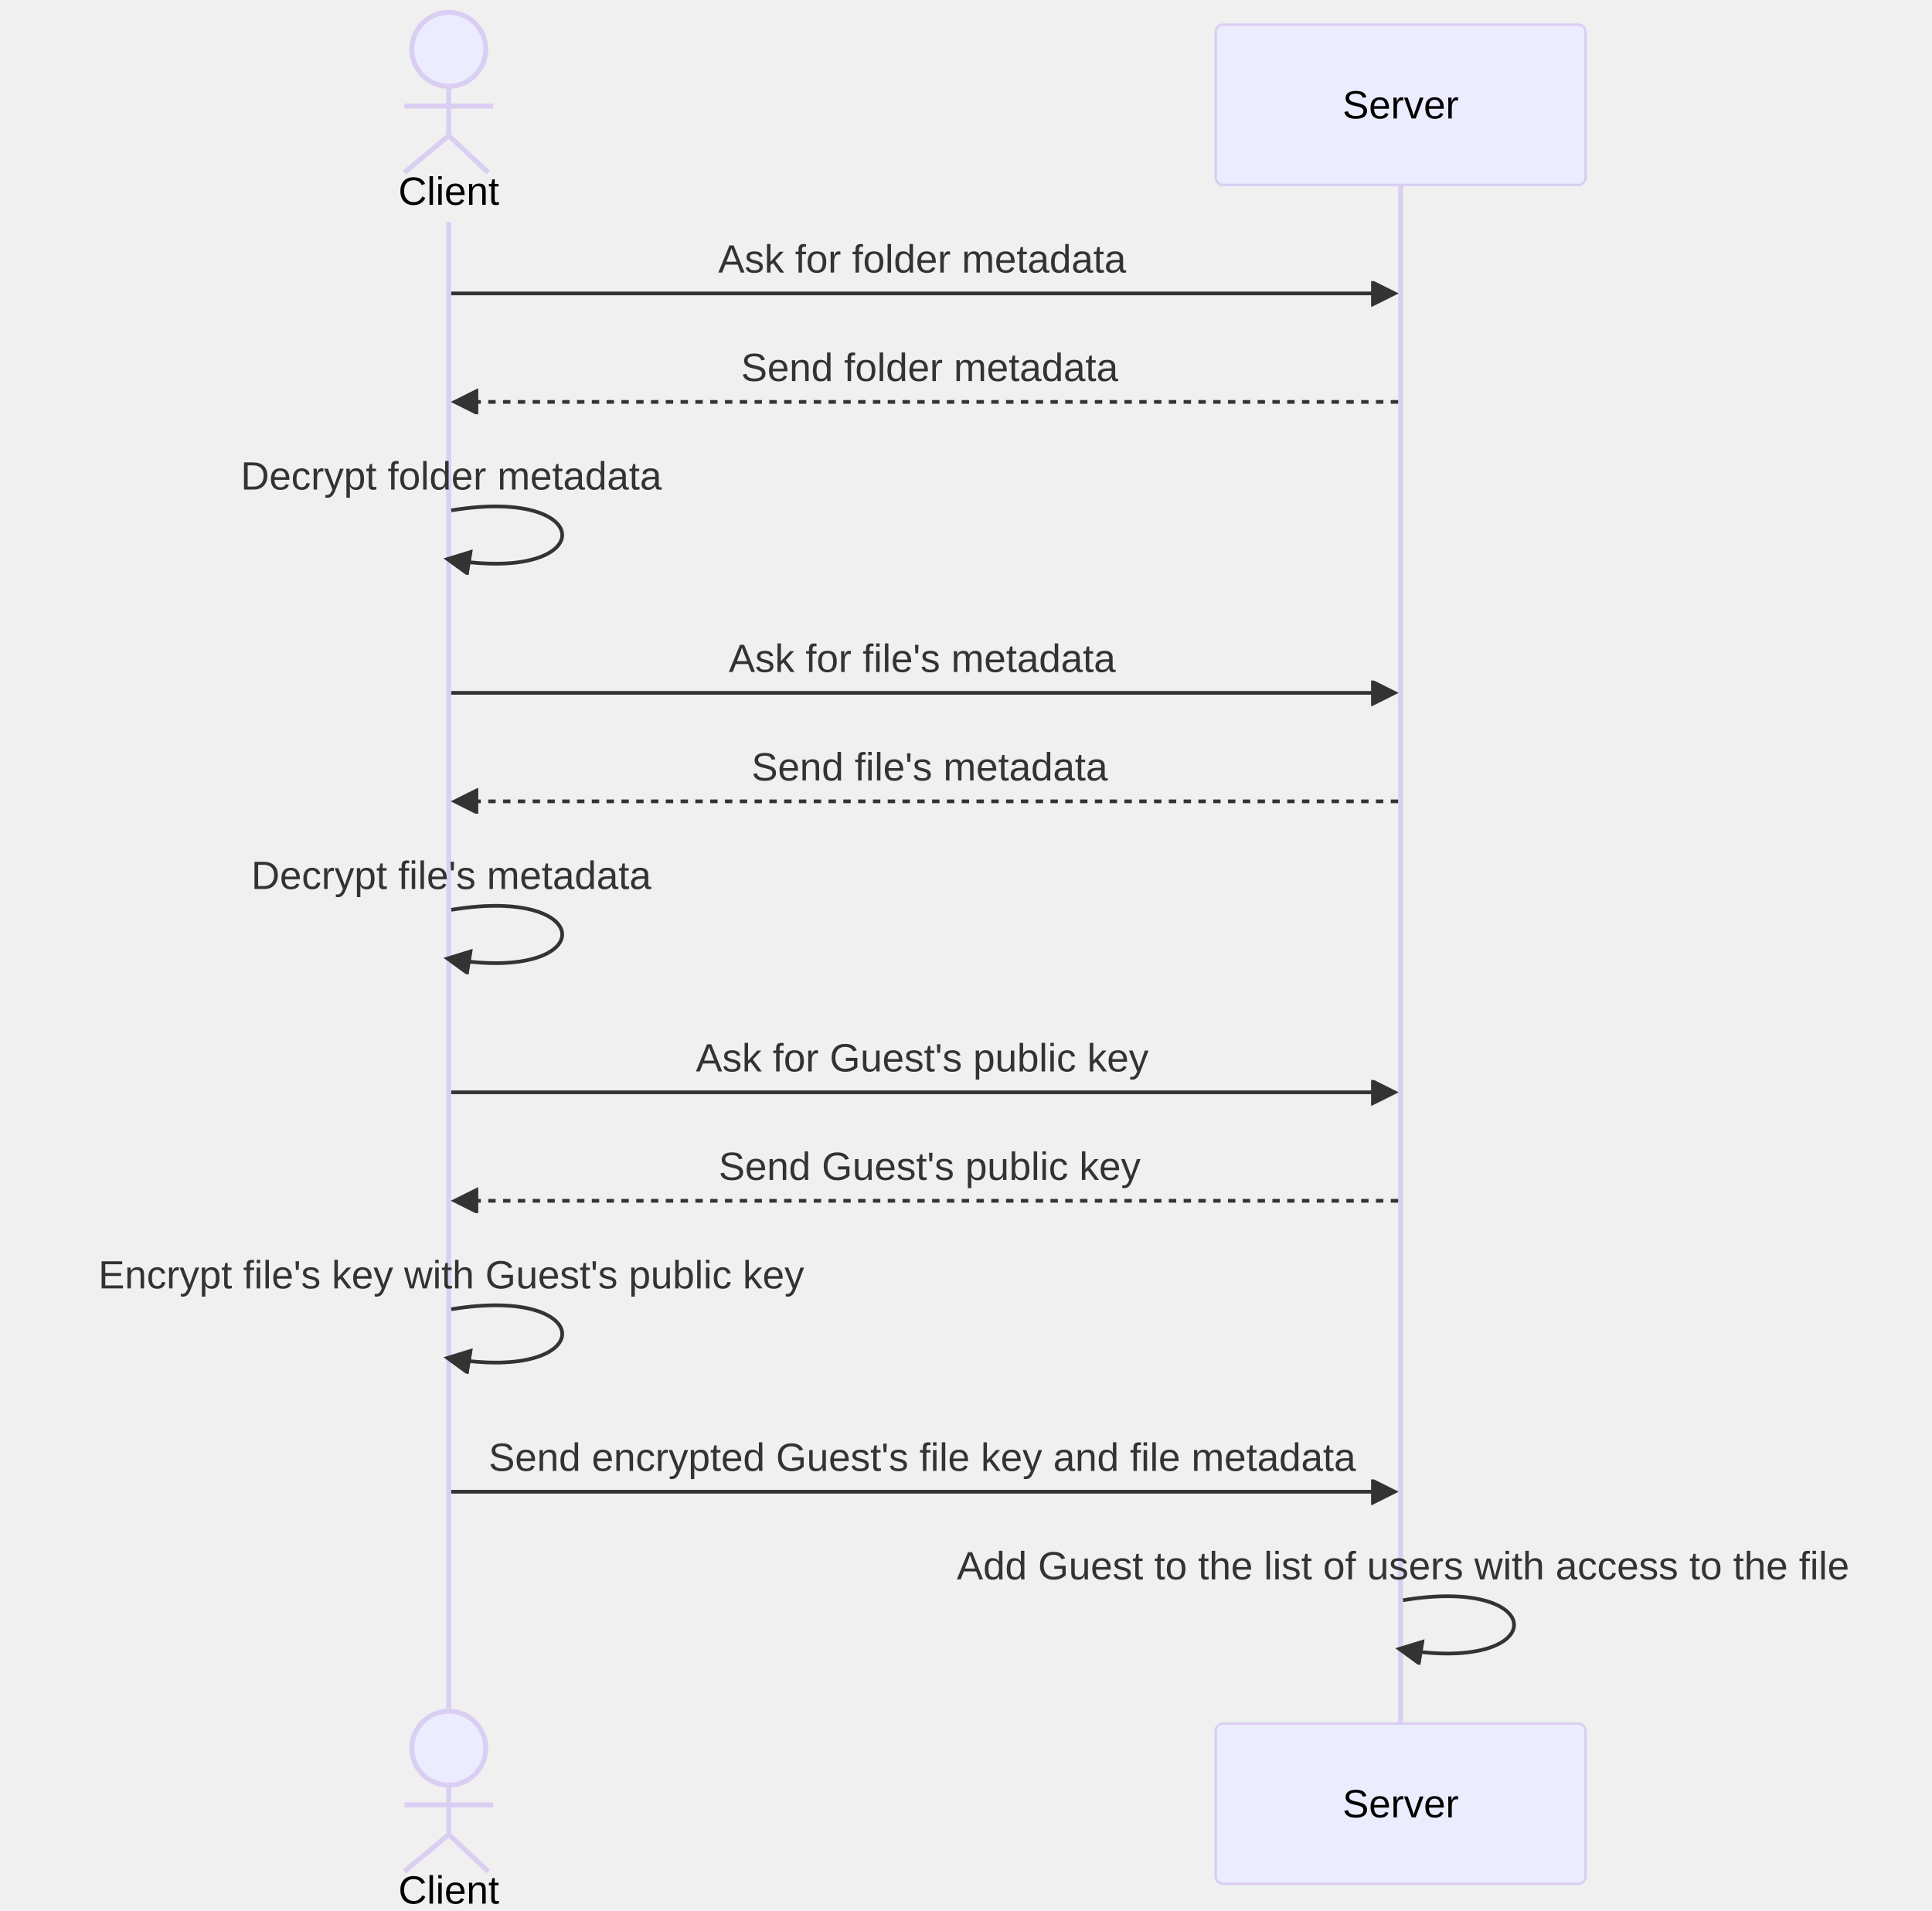
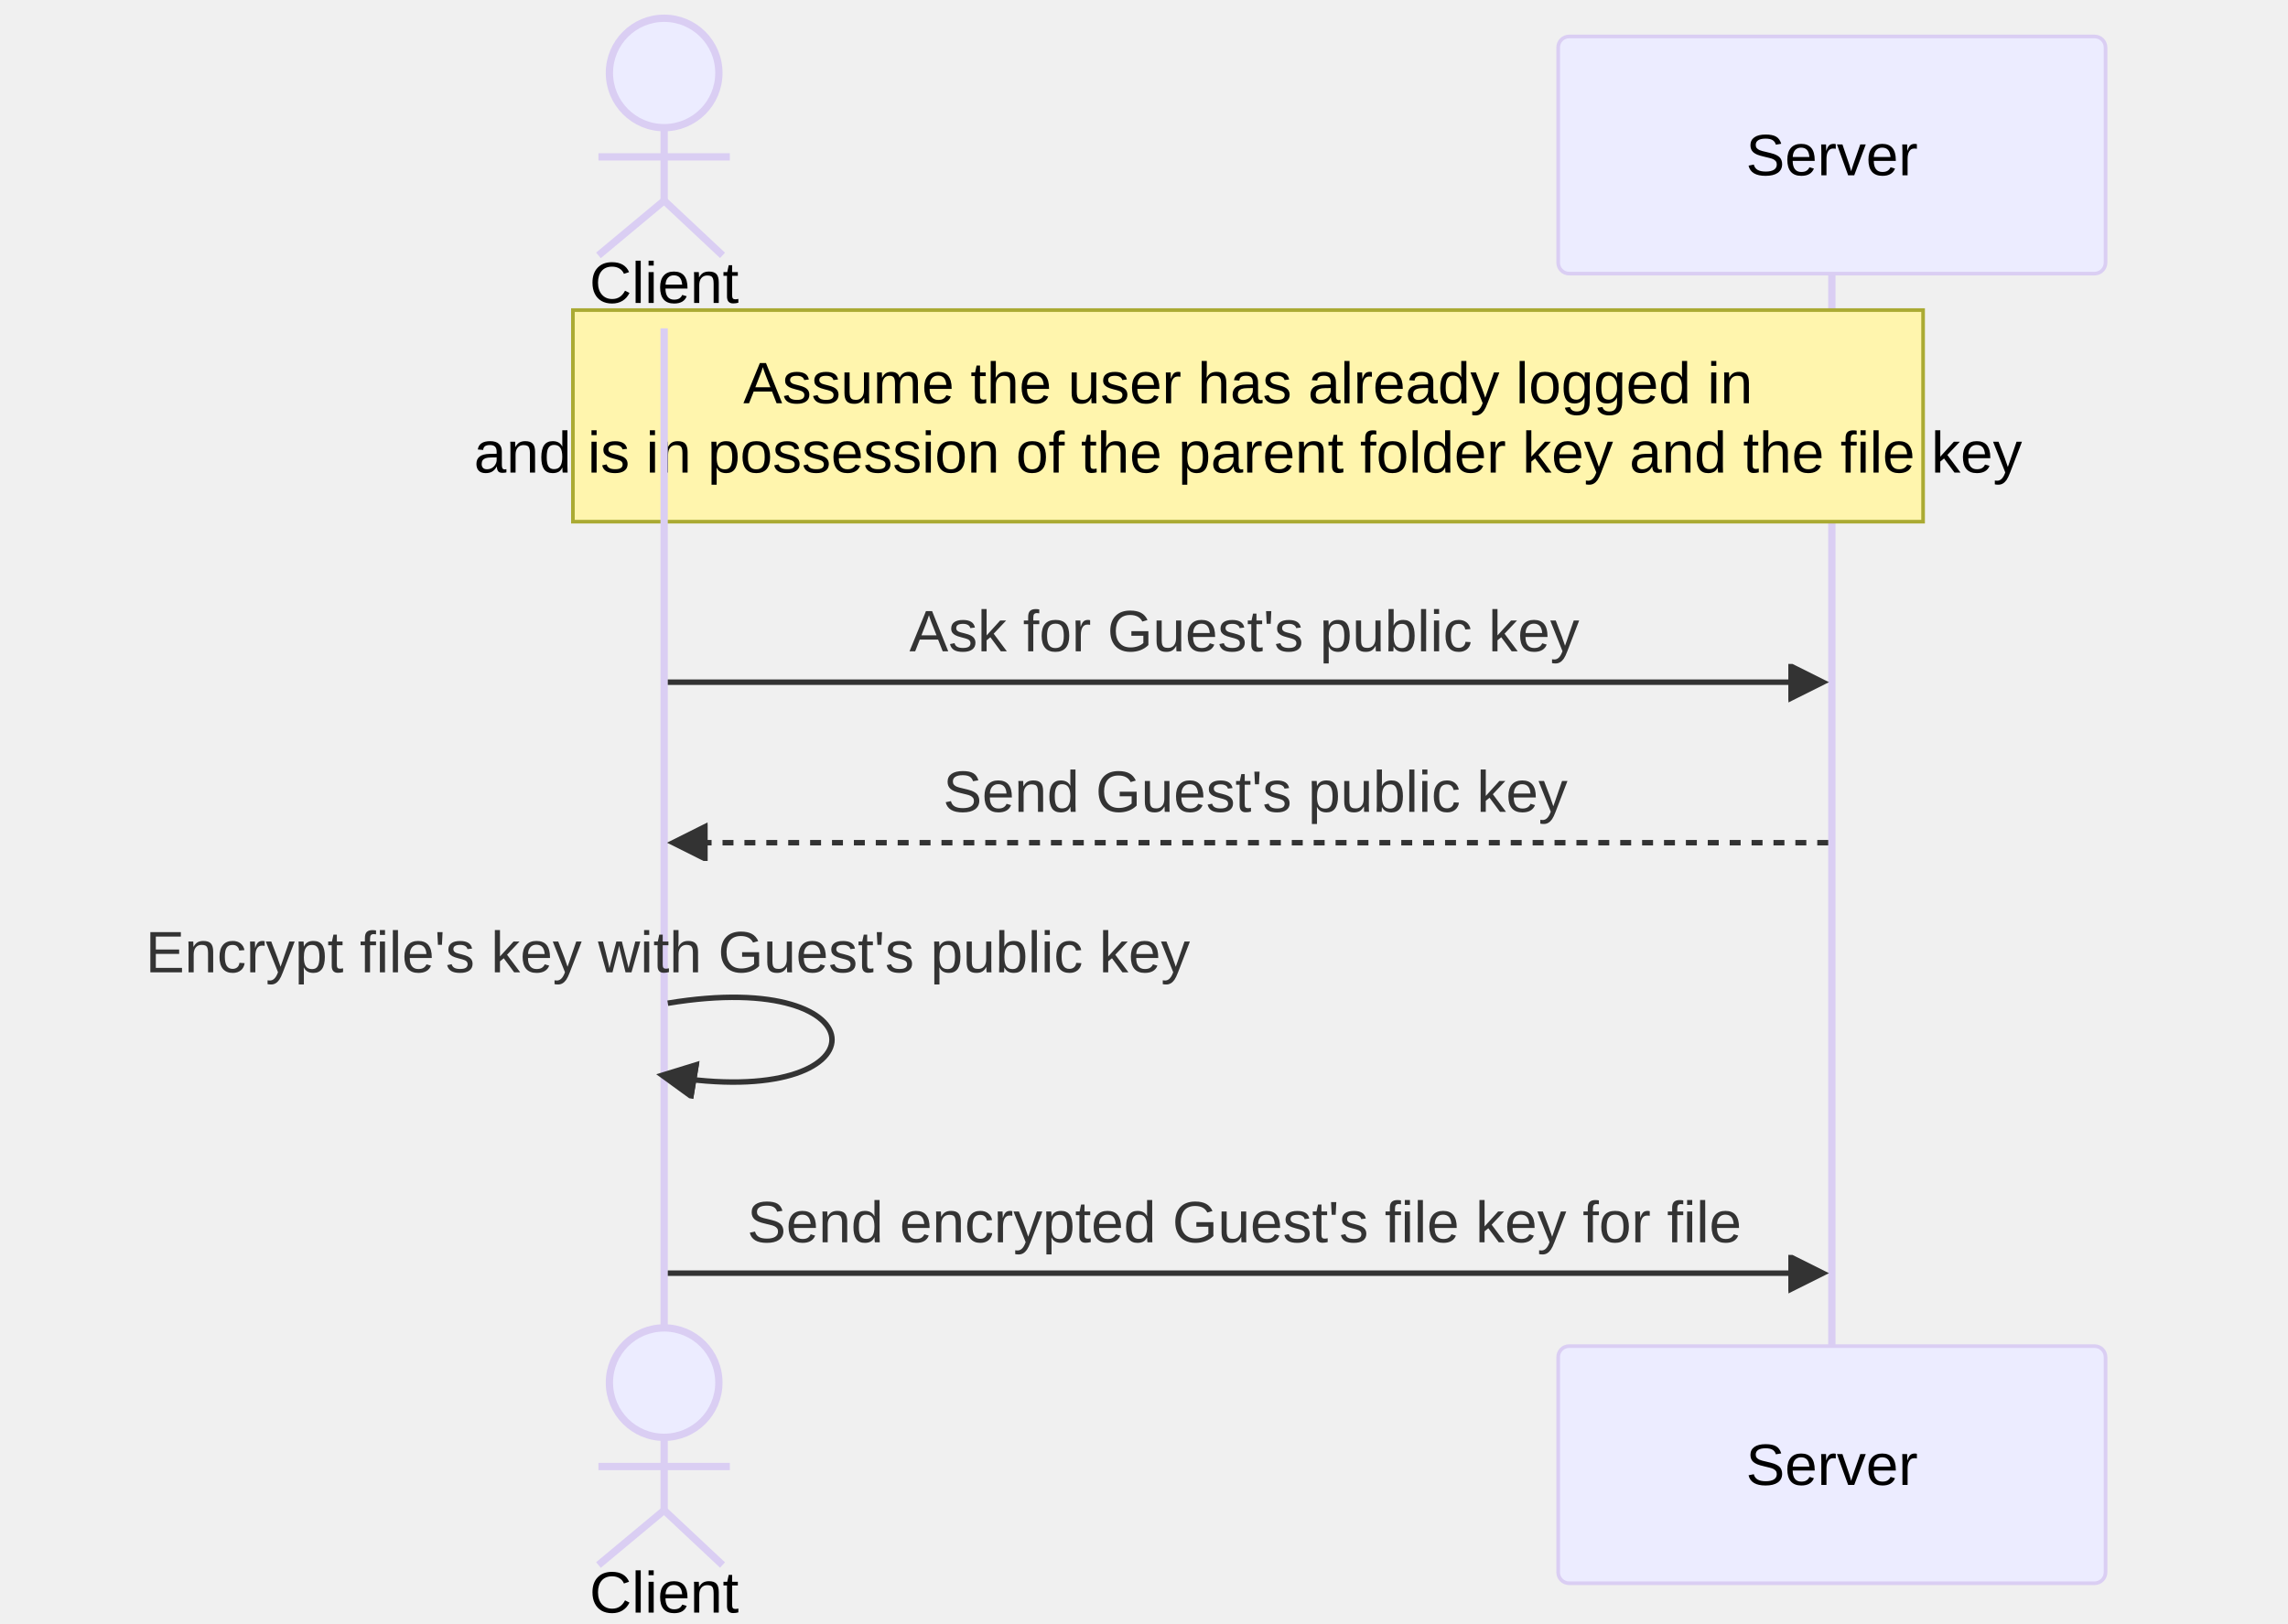
- <svg xmlns="http://www.w3.org/2000/svg" aria-roledescription="sequence" role="graphics-document document" viewBox="-107 -10 783.5 775" style="max-width: 783.5px; background-color: white;" width="100%" id="my-svg">
+ <svg xmlns="http://www.w3.org/2000/svg" aria-roledescription="sequence" role="graphics-document document" viewBox="-107 -10 627 445" style="max-width: 627px; background-color: white;" width="100%" id="my-svg">
  <g>
-     <rect class="actor" ry="3" rx="3" height="65" width="150" stroke="#666" fill="#eaeaea" y="689" x="386" />
-     <text style="text-anchor: middle; font-size: 16px; font-weight: 400;" class="actor" alignment-baseline="central" dominant-baseline="central" y="721.5" x="461">
-       <tspan dy="0" x="461">Server</tspan>
+     <rect class="actor" ry="3" rx="3" height="65" width="150" stroke="#666" fill="#eaeaea" y="359" x="320" />
+     <text style="text-anchor: middle; font-size: 16px; font-weight: 400;" class="actor" alignment-baseline="central" dominant-baseline="central" y="391.5" x="395">
+       <tspan dy="0" x="395">Server</tspan>
    </text>
  </g>
  <g>
-     <line stroke="#999" stroke-width="0.5px" class="200" y2="689" x2="461" y1="5" x1="461" id="actor1" />
+     <line stroke="#999" stroke-width="0.5px" class="200" y2="359" x2="395" y1="5" x1="395" id="actor1" />
    <g id="root-1">
-       <rect class="actor" ry="3" rx="3" height="65" width="150" stroke="#666" fill="#eaeaea" y="0" x="386" />
-       <text style="text-anchor: middle; font-size: 16px; font-weight: 400;" class="actor" alignment-baseline="central" dominant-baseline="central" y="32.5" x="461">
-         <tspan dy="0" x="461">Server</tspan>
+       <rect class="actor" ry="3" rx="3" height="65" width="150" stroke="#666" fill="#eaeaea" y="0" x="320" />
+       <text style="text-anchor: middle; font-size: 16px; font-weight: 400;" class="actor" alignment-baseline="central" dominant-baseline="central" y="32.5" x="395">
+         <tspan dy="0" x="395">Server</tspan>
      </text>
    </g>
  </g>
  <style>#my-svg{font-family:"trebuchet ms",verdana,arial,sans-serif;font-size:16px;fill:#333;}#my-svg .error-icon{fill:#552222;}#my-svg .error-text{fill:#552222;stroke:#552222;}#my-svg .edge-thickness-normal{stroke-width:2px;}#my-svg .edge-thickness-thick{stroke-width:3.5px;}#my-svg .edge-pattern-solid{stroke-dasharray:0;}#my-svg .edge-pattern-dashed{stroke-dasharray:3;}#my-svg .edge-pattern-dotted{stroke-dasharray:2;}#my-svg .marker{fill:#333333;stroke:#333333;}#my-svg .marker.cross{stroke:#333333;}#my-svg svg{font-family:"trebuchet ms",verdana,arial,sans-serif;font-size:16px;}#my-svg .actor{stroke:hsl(259.626, 59.777%, 87.902%);fill:#ECECFF;}#my-svg text.actor&gt;tspan{fill:black;stroke:none;}#my-svg .actor-line{stroke:grey;}#my-svg .messageLine0{stroke-width:1.5;stroke-dasharray:none;stroke:#333;}#my-svg .messageLine1{stroke-width:1.5;stroke-dasharray:2,2;stroke:#333;}#my-svg #arrowhead path{fill:#333;stroke:#333;}#my-svg .sequenceNumber{fill:white;}#my-svg #sequencenumber{fill:#333;}#my-svg #crosshead path{fill:#333;stroke:#333;}#my-svg .messageText{fill:#333;stroke:none;}#my-svg .labelBox{stroke:hsl(259.626, 59.777%, 87.902%);fill:#ECECFF;}#my-svg .labelText,#my-svg .labelText&gt;tspan{fill:black;stroke:none;}#my-svg .loopText,#my-svg .loopText&gt;tspan{fill:black;stroke:none;}#my-svg .loopLine{stroke-width:2px;stroke-dasharray:2,2;stroke:hsl(259.626, 59.777%, 87.902%);fill:hsl(259.626, 59.777%, 87.902%);}#my-svg .note{stroke:#aaaa33;fill:#fff5ad;}#my-svg .noteText,#my-svg .noteText&gt;tspan{fill:black;stroke:none;}#my-svg .activation0{fill:#f4f4f4;stroke:#666;}#my-svg .activation1{fill:#f4f4f4;stroke:#666;}#my-svg .activation2{fill:#f4f4f4;stroke:#666;}#my-svg .actorPopupMenu{position:absolute;}#my-svg .actorPopupMenuPanel{position:absolute;fill:#ECECFF;box-shadow:0px 8px 16px 0px rgba(0,0,0,0.2);filter:drop-shadow(3px 5px 2px rgb(0 0 0 / 0.4));}#my-svg .actor-man line{stroke:hsl(259.626, 59.777%, 87.902%);fill:#ECECFF;}#my-svg .actor-man circle,#my-svg line{stroke:hsl(259.626, 59.777%, 87.902%);fill:#ECECFF;stroke-width:2px;}#my-svg :root{--mermaid-font-family:"trebuchet ms",verdana,arial,sans-serif;}</style>
  <g />
  <defs>
    <symbol height="24" width="24" id="computer">
      <path d="M2 2v13h20v-13h-20zm18 11h-16v-9h16v9zm-10.228 6l.466-1h3.524l.467 1h-4.457zm14.228 3h-24l2-6h2.104l-1.33 4h18.45l-1.297-4h2.073l2 6zm-5-10h-14v-7h14v7z" transform="scale(.5)" />
    </symbol>
  </defs>
  <defs>
    <symbol clip-rule="evenodd" fill-rule="evenodd" id="database">
      <path d="M12.258.001l.256.004.255.005.253.008.251.01.249.012.247.015.246.016.242.019.241.02.239.023.236.024.233.027.231.028.229.031.225.032.223.034.22.036.217.038.214.04.211.041.208.043.205.045.201.046.198.048.194.05.191.051.187.053.183.054.18.056.175.057.172.059.168.06.163.061.16.063.155.064.15.066.074.033.073.033.071.034.07.034.069.035.068.035.067.035.066.035.064.036.064.036.062.036.06.036.06.037.058.037.058.037.055.038.055.038.053.038.052.038.051.039.05.039.048.039.047.039.045.04.044.04.043.04.041.04.04.041.039.041.037.041.036.041.034.041.033.042.032.042.03.042.029.042.027.042.026.043.024.043.023.043.021.043.02.043.018.044.017.043.015.044.013.044.012.044.011.045.009.044.007.045.006.045.004.045.002.045.001.045v17l-.001.045-.002.045-.004.045-.006.045-.007.045-.009.044-.011.045-.012.044-.013.044-.015.044-.017.043-.018.044-.02.043-.021.043-.023.043-.024.043-.026.043-.027.042-.029.042-.03.042-.032.042-.033.042-.034.041-.036.041-.037.041-.039.041-.04.041-.041.04-.043.04-.044.04-.045.04-.047.039-.048.039-.05.039-.051.039-.052.038-.053.038-.055.038-.055.038-.058.037-.058.037-.06.037-.06.036-.062.036-.064.036-.064.036-.066.035-.067.035-.068.035-.069.035-.07.034-.071.034-.073.033-.074.033-.15.066-.155.064-.16.063-.163.061-.168.06-.172.059-.175.057-.18.056-.183.054-.187.053-.191.051-.194.05-.198.048-.201.046-.205.045-.208.043-.211.041-.214.04-.217.038-.22.036-.223.034-.225.032-.229.031-.231.028-.233.027-.236.024-.239.023-.241.02-.242.019-.246.016-.247.015-.249.012-.251.01-.253.008-.255.005-.256.004-.258.001-.258-.001-.256-.004-.255-.005-.253-.008-.251-.01-.249-.012-.247-.015-.245-.016-.243-.019-.241-.02-.238-.023-.236-.024-.234-.027-.231-.028-.228-.031-.226-.032-.223-.034-.22-.036-.217-.038-.214-.04-.211-.041-.208-.043-.204-.045-.201-.046-.198-.048-.195-.05-.19-.051-.187-.053-.184-.054-.179-.056-.176-.057-.172-.059-.167-.06-.164-.061-.159-.063-.155-.064-.151-.066-.074-.033-.072-.033-.072-.034-.07-.034-.069-.035-.068-.035-.067-.035-.066-.035-.064-.036-.063-.036-.062-.036-.061-.036-.06-.037-.058-.037-.057-.037-.056-.038-.055-.038-.053-.038-.052-.038-.051-.039-.049-.039-.049-.039-.046-.039-.046-.04-.044-.04-.043-.04-.041-.04-.04-.041-.039-.041-.037-.041-.036-.041-.034-.041-.033-.042-.032-.042-.03-.042-.029-.042-.027-.042-.026-.043-.024-.043-.023-.043-.021-.043-.02-.043-.018-.044-.017-.043-.015-.044-.013-.044-.012-.044-.011-.045-.009-.044-.007-.045-.006-.045-.004-.045-.002-.045-.001-.045v-17l.001-.045.002-.045.004-.045.006-.045.007-.045.009-.044.011-.045.012-.044.013-.044.015-.044.017-.043.018-.044.02-.043.021-.043.023-.043.024-.043.026-.043.027-.042.029-.042.03-.042.032-.042.033-.042.034-.041.036-.041.037-.041.039-.041.04-.041.041-.04.043-.04.044-.04.046-.04.046-.039.049-.039.049-.039.051-.039.052-.038.053-.038.055-.038.056-.038.057-.037.058-.037.06-.037.061-.036.062-.036.063-.036.064-.036.066-.035.067-.035.068-.035.069-.035.07-.034.072-.034.072-.033.074-.033.151-.066.155-.064.159-.063.164-.061.167-.06.172-.059.176-.057.179-.056.184-.054.187-.053.19-.051.195-.05.198-.048.201-.046.204-.045.208-.043.211-.041.214-.04.217-.038.22-.036.223-.034.226-.032.228-.031.231-.028.234-.027.236-.024.238-.023.241-.02.243-.019.245-.016.247-.015.249-.012.251-.01.253-.008.255-.005.256-.004.258-.001.258.001zm-9.258 20.499v.01l.001.021.003.021.004.022.005.021.006.022.007.022.009.023.01.022.011.023.012.023.013.023.015.023.016.024.017.023.018.024.019.024.021.024.022.025.023.024.024.025.052.049.056.05.061.051.066.051.07.051.075.051.079.052.084.052.088.052.092.052.097.052.102.051.105.052.11.052.114.051.119.051.123.051.127.05.131.05.135.05.139.048.144.049.147.047.152.047.155.047.16.045.163.045.167.043.171.043.176.041.178.041.183.039.187.039.19.037.194.035.197.035.202.033.204.031.209.03.212.029.216.027.219.025.222.024.226.021.23.02.233.018.236.016.24.015.243.012.246.01.249.008.253.005.256.004.259.001.26-.001.257-.004.254-.005.25-.008.247-.011.244-.012.241-.014.237-.016.233-.018.231-.021.226-.021.224-.024.22-.026.216-.027.212-.028.21-.031.205-.031.202-.034.198-.034.194-.036.191-.037.187-.039.183-.04.179-.04.175-.042.172-.043.168-.044.163-.045.16-.046.155-.046.152-.047.148-.048.143-.049.139-.049.136-.05.131-.05.126-.05.123-.051.118-.052.114-.051.11-.052.106-.052.101-.052.096-.052.092-.052.088-.053.083-.051.079-.052.074-.052.07-.051.065-.051.06-.051.056-.05.051-.05.023-.024.023-.025.021-.024.02-.024.019-.024.018-.024.017-.024.015-.023.014-.024.013-.023.012-.023.01-.023.01-.022.008-.022.006-.022.006-.022.004-.022.004-.021.001-.021.001-.021v-4.127l-.077.055-.08.053-.083.054-.085.053-.087.052-.09.052-.093.051-.095.05-.097.05-.1.049-.102.049-.105.048-.106.047-.109.047-.111.046-.114.045-.115.045-.118.044-.12.043-.122.042-.124.042-.126.041-.128.04-.13.04-.132.038-.134.038-.135.037-.138.037-.139.035-.142.035-.143.034-.144.033-.147.032-.148.031-.15.03-.151.03-.153.029-.154.027-.156.027-.158.026-.159.025-.161.024-.162.023-.163.022-.165.021-.166.02-.167.019-.169.018-.169.017-.171.016-.173.015-.173.014-.175.013-.175.012-.177.011-.178.01-.179.008-.179.008-.181.006-.182.005-.182.004-.184.003-.184.002h-.37l-.184-.002-.184-.003-.182-.004-.182-.005-.181-.006-.179-.008-.179-.008-.178-.01-.176-.011-.176-.012-.175-.013-.173-.014-.172-.015-.171-.016-.17-.017-.169-.018-.167-.019-.166-.02-.165-.021-.163-.022-.162-.023-.161-.024-.159-.025-.157-.026-.156-.027-.155-.027-.153-.029-.151-.03-.15-.03-.148-.031-.146-.032-.145-.033-.143-.034-.141-.035-.14-.035-.137-.037-.136-.037-.134-.038-.132-.038-.13-.04-.128-.04-.126-.041-.124-.042-.122-.042-.12-.044-.117-.043-.116-.045-.113-.045-.112-.046-.109-.047-.106-.047-.105-.048-.102-.049-.1-.049-.097-.05-.095-.05-.093-.052-.09-.051-.087-.052-.085-.053-.083-.054-.08-.054-.077-.054v4.127zm0-5.654v.011l.001.021.003.021.004.021.005.022.006.022.007.022.009.022.01.022.011.023.012.023.013.023.015.024.016.023.017.024.018.024.019.024.021.024.022.024.023.025.024.024.052.05.056.05.061.05.066.051.07.051.075.052.079.051.084.052.088.052.092.052.097.052.102.052.105.052.11.051.114.051.119.052.123.05.127.051.131.05.135.049.139.049.144.048.147.048.152.047.155.046.16.045.163.045.167.044.171.042.176.042.178.04.183.04.187.038.19.037.194.036.197.034.202.033.204.032.209.03.212.028.216.027.219.025.222.024.226.022.23.02.233.018.236.016.24.014.243.012.246.01.249.008.253.006.256.003.259.001.26-.001.257-.003.254-.006.25-.008.247-.01.244-.012.241-.015.237-.016.233-.018.231-.02.226-.022.224-.024.22-.025.216-.027.212-.029.21-.03.205-.032.202-.033.198-.035.194-.036.191-.037.187-.039.183-.039.179-.041.175-.042.172-.043.168-.044.163-.045.16-.045.155-.047.152-.047.148-.048.143-.048.139-.05.136-.049.131-.05.126-.051.123-.051.118-.051.114-.052.11-.052.106-.052.101-.052.096-.052.092-.052.088-.052.083-.052.079-.052.074-.051.07-.052.065-.051.06-.05.056-.051.051-.049.023-.025.023-.024.021-.025.02-.024.019-.024.018-.024.017-.024.015-.023.014-.023.013-.024.012-.022.01-.023.01-.023.008-.022.006-.022.006-.022.004-.021.004-.022.001-.021.001-.021v-4.139l-.077.054-.08.054-.083.054-.085.052-.087.053-.09.051-.093.051-.095.051-.097.05-.1.049-.102.049-.105.048-.106.047-.109.047-.111.046-.114.045-.115.044-.118.044-.12.044-.122.042-.124.042-.126.041-.128.04-.13.039-.132.039-.134.038-.135.037-.138.036-.139.036-.142.035-.143.033-.144.033-.147.033-.148.031-.15.03-.151.03-.153.028-.154.028-.156.027-.158.026-.159.025-.161.024-.162.023-.163.022-.165.021-.166.02-.167.019-.169.018-.169.017-.171.016-.173.015-.173.014-.175.013-.175.012-.177.011-.178.009-.179.009-.179.007-.181.007-.182.005-.182.004-.184.003-.184.002h-.37l-.184-.002-.184-.003-.182-.004-.182-.005-.181-.007-.179-.007-.179-.009-.178-.009-.176-.011-.176-.012-.175-.013-.173-.014-.172-.015-.171-.016-.17-.017-.169-.018-.167-.019-.166-.02-.165-.021-.163-.022-.162-.023-.161-.024-.159-.025-.157-.026-.156-.027-.155-.028-.153-.028-.151-.03-.15-.03-.148-.031-.146-.033-.145-.033-.143-.033-.141-.035-.14-.036-.137-.036-.136-.037-.134-.038-.132-.039-.13-.039-.128-.04-.126-.041-.124-.042-.122-.043-.12-.043-.117-.044-.116-.044-.113-.046-.112-.046-.109-.046-.106-.047-.105-.048-.102-.049-.1-.049-.097-.05-.095-.051-.093-.051-.09-.051-.087-.053-.085-.052-.083-.054-.08-.054-.077-.054v4.139zm0-5.666v.011l.001.02.003.022.004.021.005.022.006.021.007.022.009.023.01.022.011.023.012.023.013.023.015.023.016.024.017.024.018.023.019.024.021.025.022.024.023.024.024.025.052.05.056.05.061.05.066.051.07.051.075.052.079.051.084.052.088.052.092.052.097.052.102.052.105.051.11.052.114.051.119.051.123.051.127.05.131.05.135.05.139.049.144.048.147.048.152.047.155.046.16.045.163.045.167.043.171.043.176.042.178.04.183.04.187.038.19.037.194.036.197.034.202.033.204.032.209.03.212.028.216.027.219.025.222.024.226.021.23.02.233.018.236.017.24.014.243.012.246.01.249.008.253.006.256.003.259.001.26-.001.257-.003.254-.006.25-.008.247-.01.244-.013.241-.014.237-.016.233-.018.231-.02.226-.022.224-.024.22-.025.216-.027.212-.029.21-.03.205-.032.202-.033.198-.035.194-.036.191-.037.187-.039.183-.039.179-.041.175-.042.172-.043.168-.044.163-.045.16-.045.155-.047.152-.047.148-.048.143-.049.139-.049.136-.049.131-.051.126-.05.123-.051.118-.052.114-.051.11-.052.106-.052.101-.052.096-.052.092-.052.088-.052.083-.052.079-.052.074-.052.07-.051.065-.051.06-.051.056-.05.051-.049.023-.025.023-.025.021-.024.02-.024.019-.024.018-.024.017-.024.015-.023.014-.024.013-.023.012-.023.01-.022.01-.023.008-.022.006-.022.006-.022.004-.022.004-.021.001-.021.001-.021v-4.153l-.077.054-.08.054-.083.053-.085.053-.087.053-.09.051-.093.051-.095.051-.097.05-.1.049-.102.048-.105.048-.106.048-.109.046-.111.046-.114.046-.115.044-.118.044-.12.043-.122.043-.124.042-.126.041-.128.04-.13.039-.132.039-.134.038-.135.037-.138.036-.139.036-.142.034-.143.034-.144.033-.147.032-.148.032-.15.03-.151.03-.153.028-.154.028-.156.027-.158.026-.159.024-.161.024-.162.023-.163.023-.165.021-.166.02-.167.019-.169.018-.169.017-.171.016-.173.015-.173.014-.175.013-.175.012-.177.01-.178.01-.179.009-.179.007-.181.006-.182.006-.182.004-.184.003-.184.001-.185.001-.185-.001-.184-.001-.184-.003-.182-.004-.182-.006-.181-.006-.179-.007-.179-.009-.178-.01-.176-.01-.176-.012-.175-.013-.173-.014-.172-.015-.171-.016-.17-.017-.169-.018-.167-.019-.166-.02-.165-.021-.163-.023-.162-.023-.161-.024-.159-.024-.157-.026-.156-.027-.155-.028-.153-.028-.151-.03-.15-.03-.148-.032-.146-.032-.145-.033-.143-.034-.141-.034-.14-.036-.137-.036-.136-.037-.134-.038-.132-.039-.13-.039-.128-.041-.126-.041-.124-.041-.122-.043-.12-.043-.117-.044-.116-.044-.113-.046-.112-.046-.109-.046-.106-.048-.105-.048-.102-.048-.1-.05-.097-.049-.095-.051-.093-.051-.09-.052-.087-.052-.085-.053-.083-.053-.08-.054-.077-.054v4.153zm8.74-8.179l-.257.004-.254.005-.25.008-.247.011-.244.012-.241.014-.237.016-.233.018-.231.021-.226.022-.224.023-.22.026-.216.027-.212.028-.21.031-.205.032-.202.033-.198.034-.194.036-.191.038-.187.038-.183.04-.179.041-.175.042-.172.043-.168.043-.163.045-.16.046-.155.046-.152.048-.148.048-.143.048-.139.049-.136.05-.131.05-.126.051-.123.051-.118.051-.114.052-.11.052-.106.052-.101.052-.096.052-.092.052-.088.052-.083.052-.079.052-.074.051-.07.052-.065.051-.06.05-.056.05-.051.05-.023.025-.023.024-.021.024-.02.025-.019.024-.018.024-.017.023-.015.024-.014.023-.013.023-.012.023-.01.023-.01.022-.008.022-.006.023-.006.021-.004.022-.004.021-.001.021-.001.021.001.021.001.021.004.021.004.022.006.021.006.023.008.022.01.022.01.023.012.023.013.023.014.023.015.024.017.023.018.024.019.024.02.025.021.024.023.024.023.025.051.05.056.05.06.05.065.051.07.052.074.051.079.052.083.052.088.052.092.052.096.052.101.052.106.052.11.052.114.052.118.051.123.051.126.051.131.05.136.05.139.049.143.048.148.048.152.048.155.046.16.046.163.045.168.043.172.043.175.042.179.041.183.04.187.038.191.038.194.036.198.034.202.033.205.032.21.031.212.028.216.027.22.026.224.023.226.022.231.021.233.018.237.016.241.014.244.012.247.011.25.008.254.005.257.004.26.001.26-.001.257-.004.254-.005.25-.008.247-.011.244-.012.241-.014.237-.016.233-.018.231-.021.226-.022.224-.023.22-.026.216-.027.212-.028.21-.031.205-.032.202-.033.198-.034.194-.036.191-.038.187-.038.183-.04.179-.041.175-.042.172-.043.168-.043.163-.045.16-.046.155-.046.152-.048.148-.048.143-.048.139-.049.136-.05.131-.05.126-.051.123-.051.118-.051.114-.052.11-.052.106-.052.101-.052.096-.052.092-.052.088-.052.083-.052.079-.052.074-.051.07-.052.065-.051.06-.05.056-.05.051-.05.023-.025.023-.024.021-.024.02-.025.019-.024.018-.024.017-.023.015-.024.014-.023.013-.023.012-.023.01-.023.01-.022.008-.022.006-.023.006-.021.004-.022.004-.021.001-.021.001-.021-.001-.021-.001-.021-.004-.021-.004-.022-.006-.021-.006-.023-.008-.022-.01-.022-.01-.023-.012-.023-.013-.023-.014-.023-.015-.024-.017-.023-.018-.024-.019-.024-.02-.025-.021-.024-.023-.024-.023-.025-.051-.05-.056-.05-.06-.05-.065-.051-.07-.052-.074-.051-.079-.052-.083-.052-.088-.052-.092-.052-.096-.052-.101-.052-.106-.052-.11-.052-.114-.052-.118-.051-.123-.051-.126-.051-.131-.05-.136-.05-.139-.049-.143-.048-.148-.048-.152-.048-.155-.046-.16-.046-.163-.045-.168-.043-.172-.043-.175-.042-.179-.041-.183-.04-.187-.038-.191-.038-.194-.036-.198-.034-.202-.033-.205-.032-.21-.031-.212-.028-.216-.027-.22-.026-.224-.023-.226-.022-.231-.021-.233-.018-.237-.016-.241-.014-.244-.012-.247-.011-.25-.008-.254-.005-.257-.004-.26-.001-.26.001z" transform="scale(.5)" />
    </symbol>
  </defs>
  <defs>
    <symbol height="24" width="24" id="clock">
      <path d="M12 2c5.514 0 10 4.486 10 10s-4.486 10-10 10-10-4.486-10-10 4.486-10 10-10zm0-2c-6.627 0-12 5.373-12 12s5.373 12 12 12 12-5.373 12-12-5.373-12-12-12zm5.848 12.459c.202.038.202.333.001.372-1.907.361-6.045 1.111-6.547 1.111-.719 0-1.301-.582-1.301-1.301 0-.512.77-5.447 1.125-7.445.034-.192.312-.181.343.014l.985 6.238 5.394 1.011z" transform="scale(.5)" />
    </symbol>
  </defs>
  <defs>
    <marker orient="auto" markerHeight="12" markerWidth="12" markerUnits="userSpaceOnUse" refY="5" refX="7.9" id="arrowhead">
      <path d="M 0 0 L 10 5 L 0 10 z" />
    </marker>
  </defs>
  <defs>
    <marker refY="4.5" refX="4" orient="auto" markerHeight="8" markerWidth="15" id="crosshead">
      <path style="stroke-dasharray: 0, 0;" d="M 1,2 L 6,7 M 6,2 L 1,7" stroke-width="1pt" stroke="#000000" fill="none" />
    </marker>
  </defs>
  <defs>
    <marker orient="auto" markerHeight="28" markerWidth="20" refY="7" refX="15.5" id="filled-head">
      <path d="M 18,7 L9,13 L14,7 L9,1 Z" />
    </marker>
  </defs>
  <defs>
    <marker orient="auto" markerHeight="40" markerWidth="60" refY="15" refX="15" id="sequencenumber">
      <circle r="6" cy="15" cx="15" />
    </marker>
  </defs>
-   <line stroke="#999" stroke-width="0.5px" class="200" y2="689" x2="75" y1="80" x1="75" id="actor0" />
+   <g>
+     <rect class="note" ry="0" rx="0" height="58" width="370" stroke="#666" fill="#EDF2AE" y="75" x="50" />
+     <text style="font-size: 16px; font-weight: 400;" dy="1em" class="noteText" alignment-baseline="middle" dominant-baseline="middle" text-anchor="middle" y="80" x="235">
+       <tspan x="235">Assume the user has already logged in </tspan>
+     </text>
+     <text style="font-size: 16px; font-weight: 400;" dy="1em" class="noteText" alignment-baseline="middle" dominant-baseline="middle" text-anchor="middle" y="99" x="235">
+       <tspan x="235"> and is in possession of the parent folder key and the file key</tspan>
+     </text>
+   </g>
+   <line stroke="#999" stroke-width="0.5px" class="200" y2="359" x2="75" y1="80" x1="75" id="actor0" />
  <g class="actor-man">
    <line y2="45" x2="75" y1="25" x1="75" id="actor-man-torso0" />
    <line y2="33" x2="93" y1="33" x1="57" id="actor-man-arms0" />
    <line y2="45" x2="75" y1="60" x1="57" />
    <line y2="60" x2="91" y1="45" x1="75" />
    <circle height="65" width="150" r="15" cy="10" cx="75" />
    <text style="text-anchor: middle; font-size: 16px; font-weight: 400;" class="actor" alignment-baseline="central" dominant-baseline="central" y="67.5" x="75">
      <tspan dy="0" x="75">Client</tspan>
    </text>
  </g>
-   <text style="font-size: 16px; font-weight: 400;" dy="1em" class="messageText" alignment-baseline="middle" dominant-baseline="middle" text-anchor="middle" y="80" x="267">Ask for folder metadata</text>
-   <line style="fill: none;" marker-end="url(#arrowhead)" stroke="none" stroke-width="2" class="messageLine0" y2="109" x2="457" y1="109" x1="76" />
-   <text style="font-size: 16px; font-weight: 400;" dy="1em" class="messageText" alignment-baseline="middle" dominant-baseline="middle" text-anchor="middle" y="124" x="270">Send folder metadata</text>
-   <line style="stroke-dasharray: 3, 3; fill: none;" marker-end="url(#arrowhead)" stroke="none" stroke-width="2" class="messageLine1" y2="153" x2="79" y1="153" x1="460" />
-   <text style="font-size: 16px; font-weight: 400;" dy="1em" class="messageText" alignment-baseline="middle" dominant-baseline="middle" text-anchor="middle" y="168" x="76">Decrypt folder metadata</text>
-   <path style="fill: none;" marker-end="url(#arrowhead)" stroke="none" stroke-width="2" class="messageLine0" d="M 76,197 C 136,187 136,227 76,217" />
-   <text style="font-size: 16px; font-weight: 400;" dy="1em" class="messageText" alignment-baseline="middle" dominant-baseline="middle" text-anchor="middle" y="242" x="267">Ask for file's metadata</text>
-   <line style="fill: none;" marker-end="url(#arrowhead)" stroke="none" stroke-width="2" class="messageLine0" y2="271" x2="457" y1="271" x1="76" />
-   <text style="font-size: 16px; font-weight: 400;" dy="1em" class="messageText" alignment-baseline="middle" dominant-baseline="middle" text-anchor="middle" y="286" x="270">Send file's metadata</text>
-   <line style="stroke-dasharray: 3, 3; fill: none;" marker-end="url(#arrowhead)" stroke="none" stroke-width="2" class="messageLine1" y2="315" x2="79" y1="315" x1="460" />
-   <text style="font-size: 16px; font-weight: 400;" dy="1em" class="messageText" alignment-baseline="middle" dominant-baseline="middle" text-anchor="middle" y="330" x="76">Decrypt file's metadata</text>
-   <path style="fill: none;" marker-end="url(#arrowhead)" stroke="none" stroke-width="2" class="messageLine0" d="M 76,359 C 136,349 136,389 76,379" />
-   <text style="font-size: 16px; font-weight: 400;" dy="1em" class="messageText" alignment-baseline="middle" dominant-baseline="middle" text-anchor="middle" y="404" x="267">Ask for Guest's public key</text>
-   <line style="fill: none;" marker-end="url(#arrowhead)" stroke="none" stroke-width="2" class="messageLine0" y2="433" x2="457" y1="433" x1="76" />
-   <text style="font-size: 16px; font-weight: 400;" dy="1em" class="messageText" alignment-baseline="middle" dominant-baseline="middle" text-anchor="middle" y="448" x="270">Send Guest's public key</text>
-   <line style="stroke-dasharray: 3, 3; fill: none;" marker-end="url(#arrowhead)" stroke="none" stroke-width="2" class="messageLine1" y2="477" x2="79" y1="477" x1="460" />
-   <text style="font-size: 16px; font-weight: 400;" dy="1em" class="messageText" alignment-baseline="middle" dominant-baseline="middle" text-anchor="middle" y="492" x="76">Encrypt file's key with Guest's public key</text>
-   <path style="fill: none;" marker-end="url(#arrowhead)" stroke="none" stroke-width="2" class="messageLine0" d="M 76,521 C 136,511 136,551 76,541" />
-   <text style="font-size: 16px; font-weight: 400;" dy="1em" class="messageText" alignment-baseline="middle" dominant-baseline="middle" text-anchor="middle" y="566" x="267">Send encrypted Guest's file key and file metadata</text>
-   <line style="fill: none;" marker-end="url(#arrowhead)" stroke="none" stroke-width="2" class="messageLine0" y2="595" x2="457" y1="595" x1="76" />
-   <text style="font-size: 16px; font-weight: 400;" dy="1em" class="messageText" alignment-baseline="middle" dominant-baseline="middle" text-anchor="middle" y="610" x="462">Add Guest to the list of users with access to the file</text>
-   <path style="fill: none;" marker-end="url(#arrowhead)" stroke="none" stroke-width="2" class="messageLine0" d="M 462,639 C 522,629 522,669 462,659" />
+   <text style="font-size: 16px; font-weight: 400;" dy="1em" class="messageText" alignment-baseline="middle" dominant-baseline="middle" text-anchor="middle" y="148" x="234">Ask for Guest's public key</text>
+   <line style="fill: none;" marker-end="url(#arrowhead)" stroke="none" stroke-width="2" class="messageLine0" y2="177" x2="391" y1="177" x1="76" />
+   <text style="font-size: 16px; font-weight: 400;" dy="1em" class="messageText" alignment-baseline="middle" dominant-baseline="middle" text-anchor="middle" y="192" x="237">Send Guest's public key</text>
+   <line style="stroke-dasharray: 3, 3; fill: none;" marker-end="url(#arrowhead)" stroke="none" stroke-width="2" class="messageLine1" y2="221" x2="79" y1="221" x1="394" />
+   <text style="font-size: 16px; font-weight: 400;" dy="1em" class="messageText" alignment-baseline="middle" dominant-baseline="middle" text-anchor="middle" y="236" x="76">Encrypt file's key with Guest's public key</text>
+   <path style="fill: none;" marker-end="url(#arrowhead)" stroke="none" stroke-width="2" class="messageLine0" d="M 76,265 C 136,255 136,295 76,285" />
+   <text style="font-size: 16px; font-weight: 400;" dy="1em" class="messageText" alignment-baseline="middle" dominant-baseline="middle" text-anchor="middle" y="310" x="234">Send encrypted Guest's file key for file</text>
+   <line style="fill: none;" marker-end="url(#arrowhead)" stroke="none" stroke-width="2" class="messageLine0" y2="339" x2="391" y1="339" x1="76" />
  <g class="actor-man">
-     <line y2="734" x2="75" y1="714" x1="75" id="actor-man-torso1" />
-     <line y2="722" x2="93" y1="722" x1="57" id="actor-man-arms1" />
-     <line y2="734" x2="75" y1="749" x1="57" />
-     <line y2="749" x2="91" y1="734" x1="75" />
-     <circle height="65" width="150" r="15" cy="699" cx="75" />
-     <text style="text-anchor: middle; font-size: 16px; font-weight: 400;" class="actor" alignment-baseline="central" dominant-baseline="central" y="756.5" x="75">
+     <line y2="404" x2="75" y1="384" x1="75" id="actor-man-torso1" />
+     <line y2="392" x2="93" y1="392" x1="57" id="actor-man-arms1" />
+     <line y2="404" x2="75" y1="419" x1="57" />
+     <line y2="419" x2="91" y1="404" x1="75" />
+     <circle height="65" width="150" r="15" cy="369" cx="75" />
+     <text style="text-anchor: middle; font-size: 16px; font-weight: 400;" class="actor" alignment-baseline="central" dominant-baseline="central" y="426.5" x="75">
      <tspan dy="0" x="75">Client</tspan>
    </text>
  </g>
</svg>
